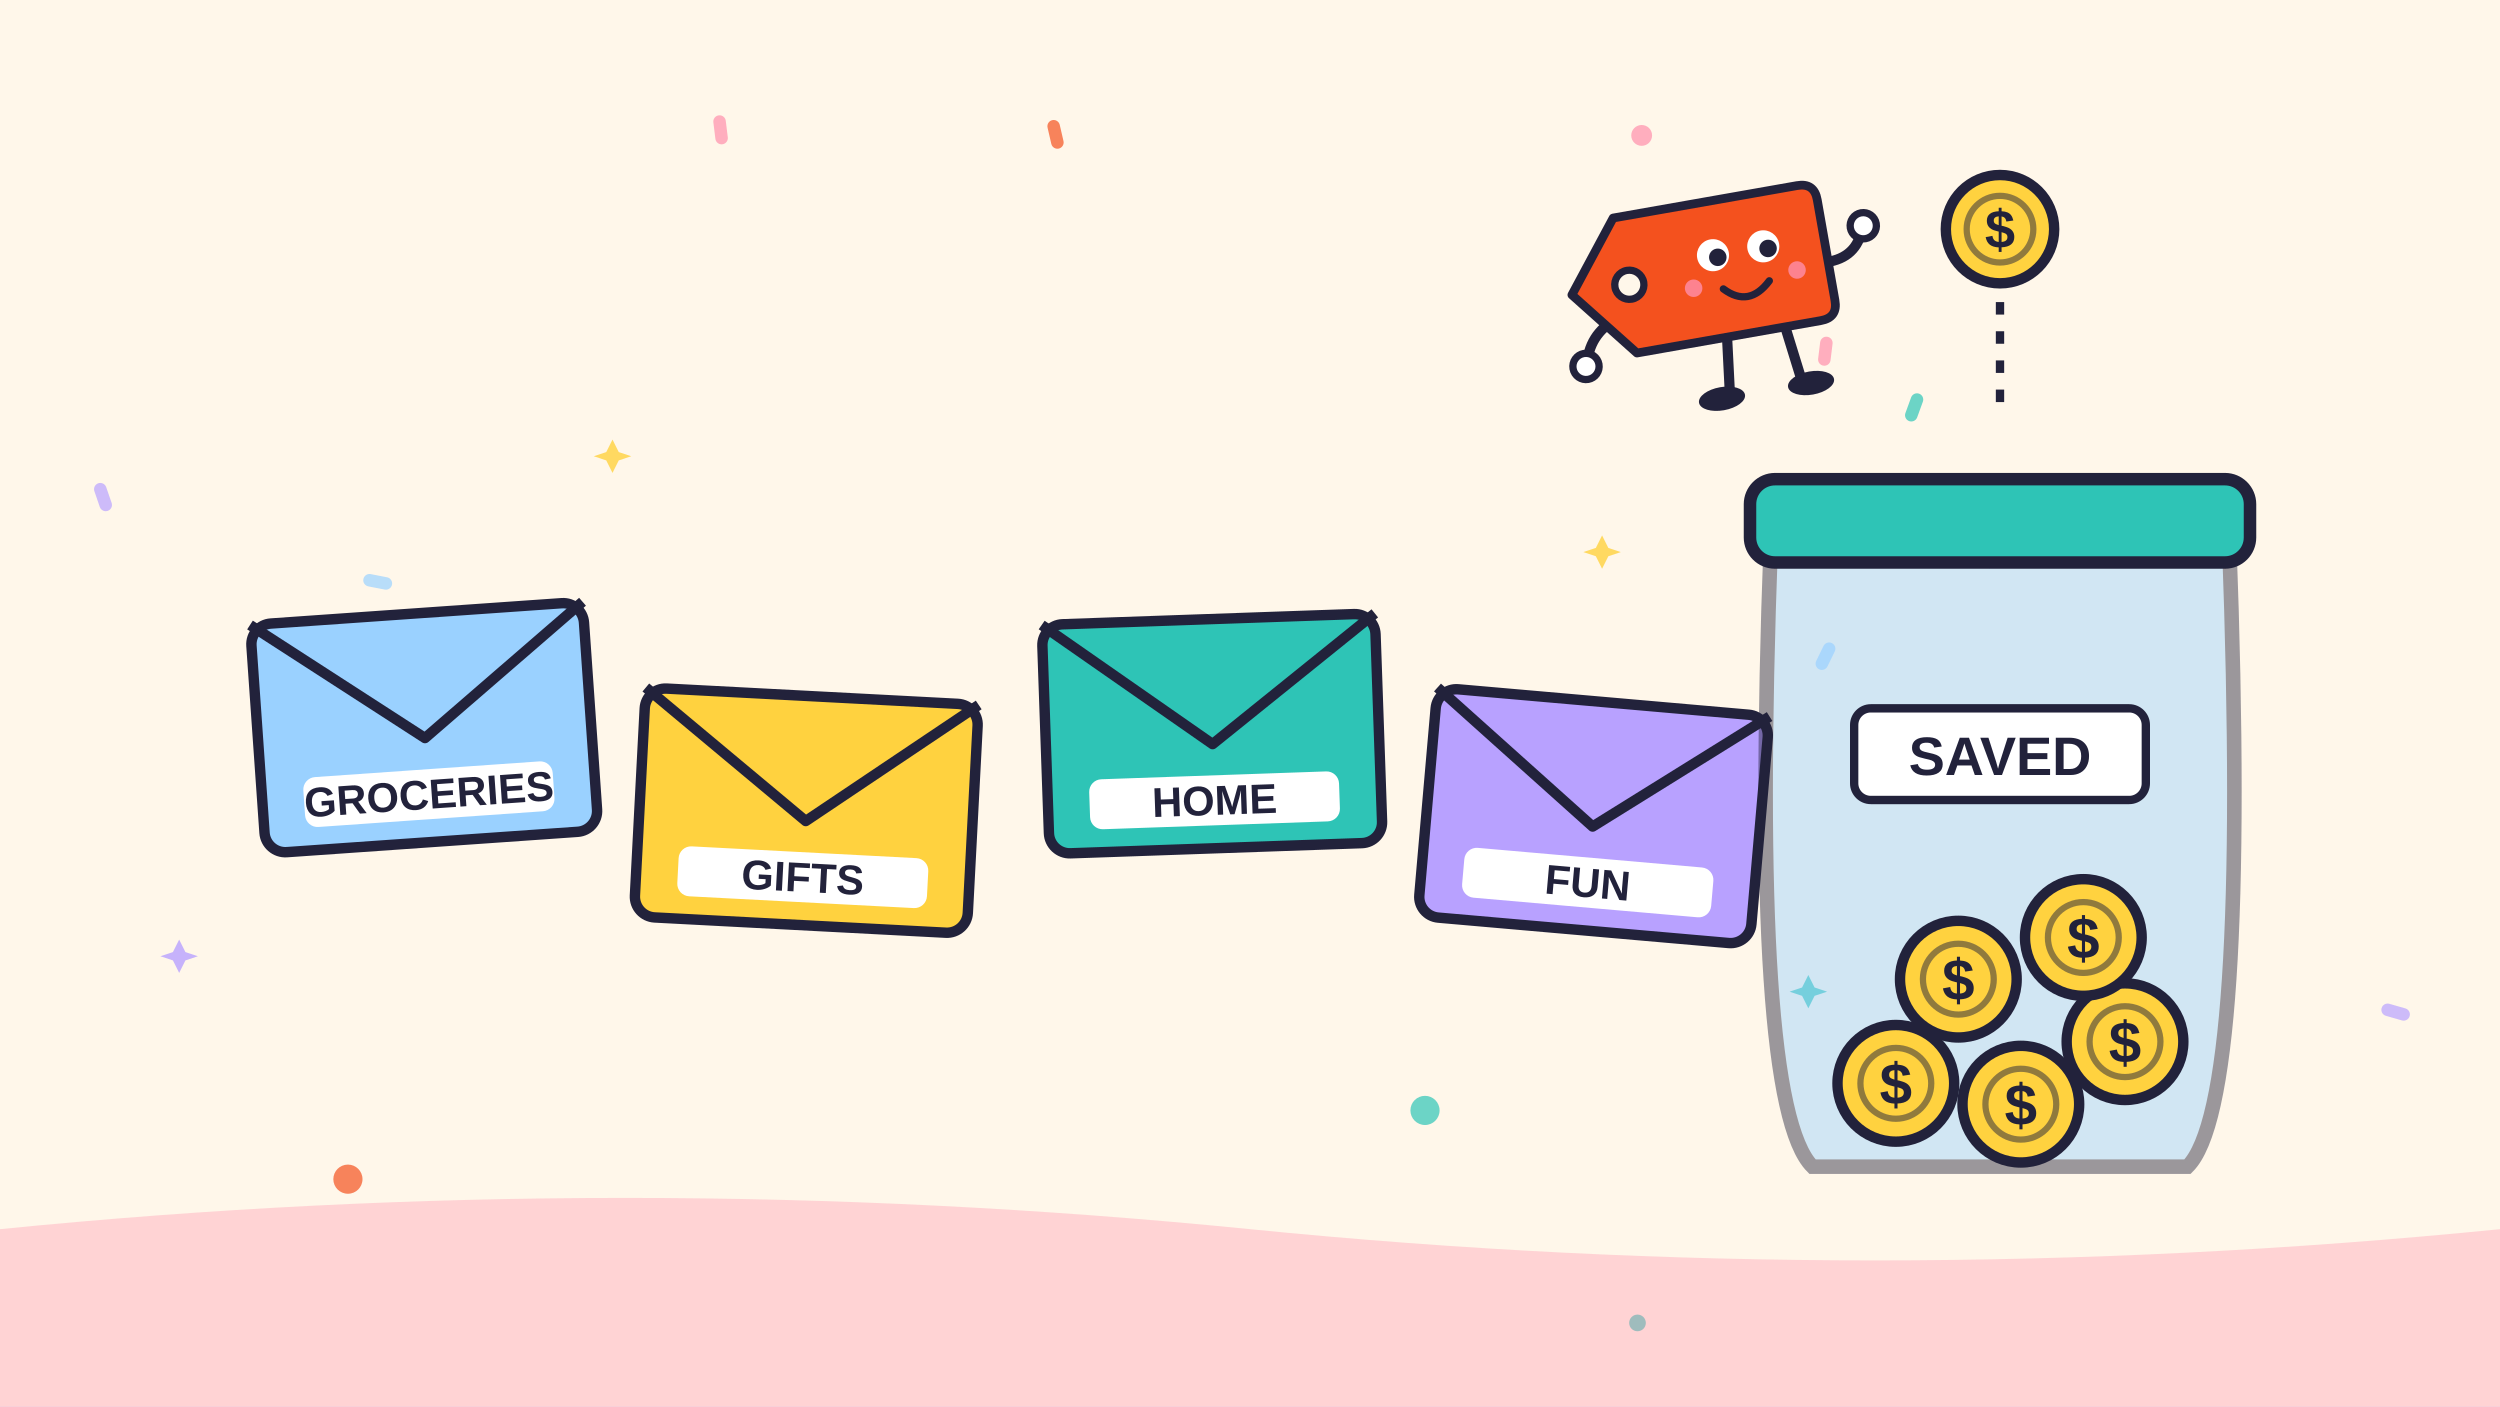
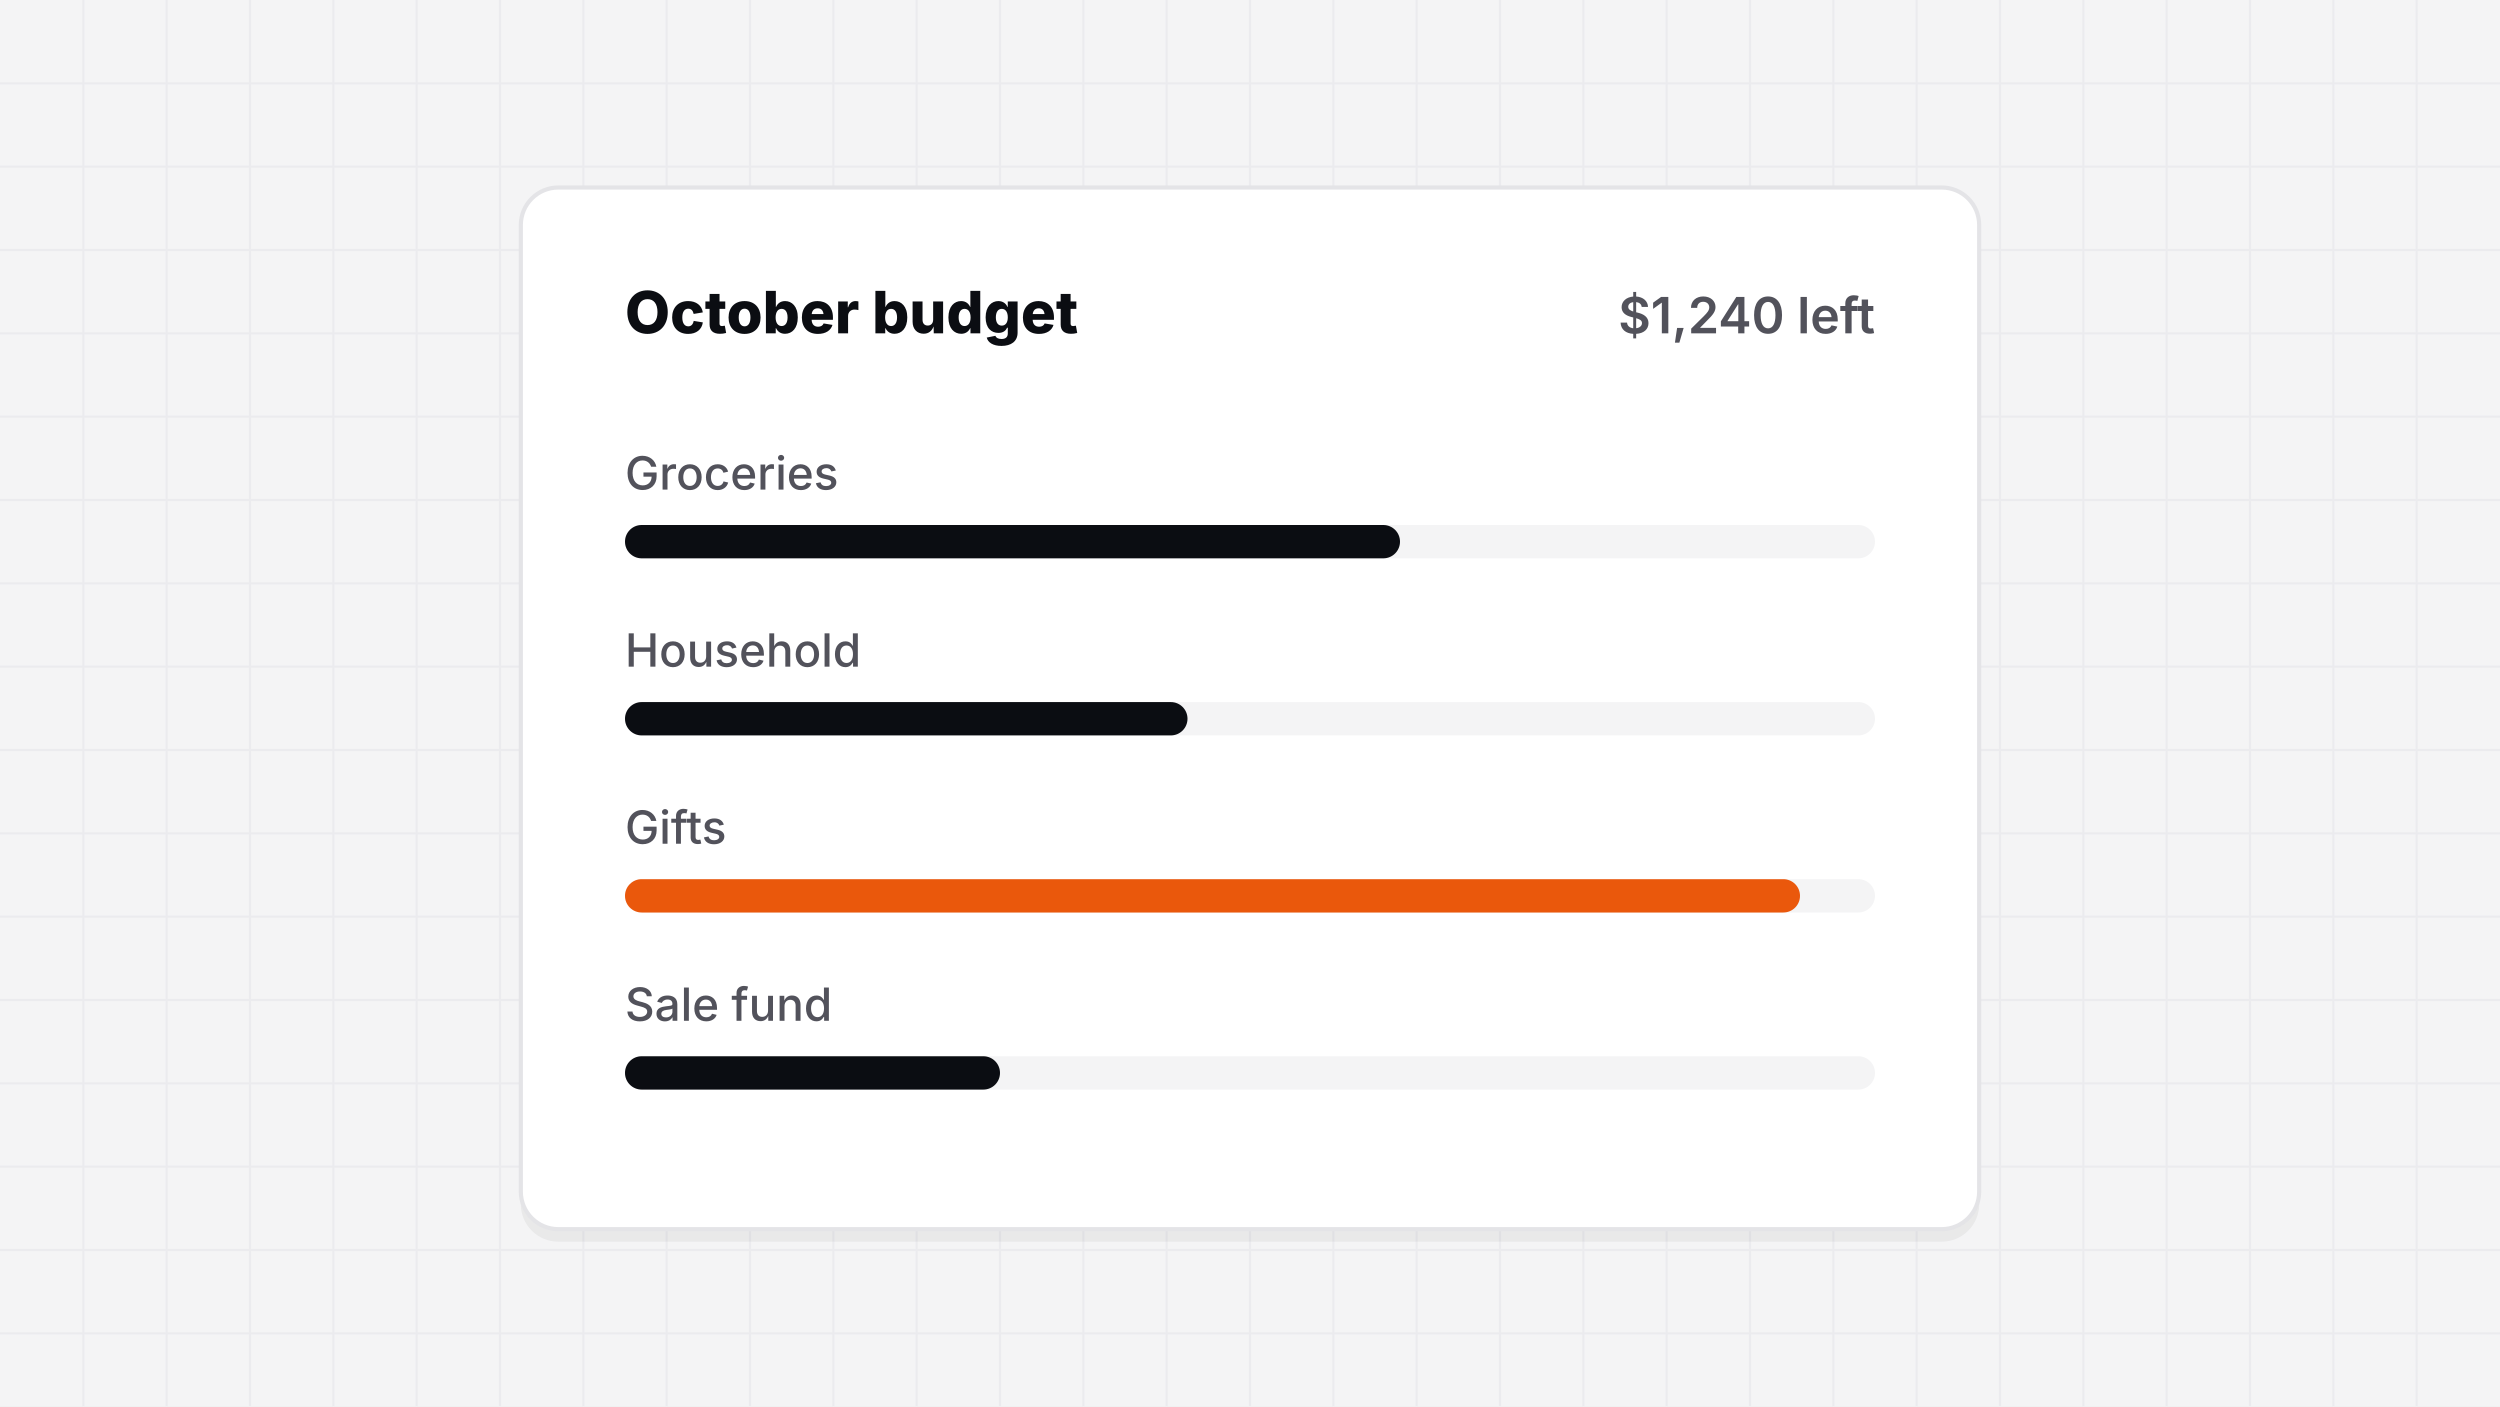
- <svg xmlns="http://www.w3.org/2000/svg" viewBox="0 0 1200 675" role="img" aria-labelledby="t d">
-   <rect width="1200" height="675" fill="#fff7ea" />
-   <path d="M86 451 L89 457 L95 459 L89 461 L86 467 L83 461 L77 459 L83 457 Z" fill="#b8a1ff" opacity=".8" />
-   <rect x="50" y="231" width="14" height="6" rx="3" fill="#b8a1ff" opacity=".7" transform="rotate(71 50 231)" />
-   <rect x="348" y="55" width="14" height="6" rx="3" fill="#ff8fab" opacity=".7" transform="rotate(83 348 55)" />
-   <rect x="175" y="275" width="14" height="6" rx="3" fill="#9ad1ff" opacity=".7" transform="rotate(11 175 275)" />
-   <rect x="880" y="162" width="14" height="6" rx="3" fill="#ff8fab" opacity=".7" transform="rotate(97 880 162)" />
-   <rect x="882" y="310" width="14" height="6" rx="3" fill="#9ad1ff" opacity=".7" transform="rotate(116 882 310)" />
-   <rect x="377" y="330" width="14" height="6" rx="3" fill="#9ad1ff" opacity=".7" transform="rotate(34 377 330)" />
-   <path d="M955 257 L958 263 L964 265 L958 267 L955 273 L952 267 L946 265 L952 263 Z" fill="#b8a1ff" opacity=".8" />
-   <circle cx="788" cy="65" r="5" fill="#ff8fab" opacity=".7" />
-   <path d="M294 211 L297 217 L303 219 L297 221 L294 227 L291 221 L285 219 L291 217 Z" fill="#ffd23f" opacity=".8" />
-   <path d="M769 257 L772 263 L778 265 L772 267 L769 273 L766 267 L760 265 L766 263 Z" fill="#ffd23f" opacity=".8" />
-   <rect x="1144" y="481" width="14" height="6" rx="3" fill="#b8a1ff" opacity=".7" transform="rotate(16 1144 481)" />
-   <circle cx="684" cy="533" r="7" fill="#2ec4b6" opacity=".7" />
-   <rect x="508" y="57" width="14" height="6" rx="3" fill="#f4511e" opacity=".7" transform="rotate(77 508 57)" />
-   <circle cx="167" cy="566" r="7" fill="#f4511e" opacity=".7" />
-   <circle cx="786" cy="635" r="4" fill="#2ec4b6" opacity=".7" />
-   <rect x="924" y="190" width="14" height="6" rx="3" fill="#2ec4b6" opacity=".7" transform="rotate(110 924 190)" />
-   <path d="M868 468 L871 474 L877 476 L871 478 L868 484 L865 478 L859 476 L865 474 Z" fill="#2ec4b6" opacity=".8" />
-   <path d="M0 590 Q300.0 560 600.0 590 T1200 590 V990 H0 Z" fill="#ff8fab" opacity=".35" />
-   <g transform="translate(120 300) rotate(-4)">
-     <rect x="0" y="0" width="160" height="110" rx="10" fill="#9ad1ff" stroke="#22223b" stroke-width="5" />
-     <path d="M0 0 L80 60 L160 0" fill="none" stroke="#22223b" stroke-width="5" stroke-linejoin="round" />
-     <rect x="20" y="75" width="120" height="24" rx="6" fill="#ffffff" />
-     <text x="80" y="94" font-family="'Bricolage Grotesque', 'Arial Rounded MT Bold', Arial, sans-serif" font-size="20" font-weight="800" text-anchor="middle" fill="#22223b">GROCERIES</text>
+ <svg xmlns="http://www.w3.org/2000/svg" viewBox="0 0 1200 675" width="1200" height="675" role="img" aria-labelledby="t">
+   <rect width="1200" height="675" fill="#f4f4f5" />
+   <g stroke="#ebebee" stroke-width="1">
+     <path d="M40 0V675" />
+     <path d="M80 0V675" />
+     <path d="M120 0V675" />
+     <path d="M160 0V675" />
+     <path d="M200 0V675" />
+     <path d="M240 0V675" />
+     <path d="M280 0V675" />
+     <path d="M320 0V675" />
+     <path d="M360 0V675" />
+     <path d="M400 0V675" />
+     <path d="M440 0V675" />
+     <path d="M480 0V675" />
+     <path d="M520 0V675" />
+     <path d="M560 0V675" />
+     <path d="M600 0V675" />
+     <path d="M640 0V675" />
+     <path d="M680 0V675" />
+     <path d="M720 0V675" />
+     <path d="M760 0V675" />
+     <path d="M800 0V675" />
+     <path d="M840 0V675" />
+     <path d="M880 0V675" />
+     <path d="M920 0V675" />
+     <path d="M960 0V675" />
+     <path d="M1000 0V675" />
+     <path d="M1040 0V675" />
+     <path d="M1080 0V675" />
+     <path d="M1120 0V675" />
+     <path d="M1160 0V675" />
+     <path d="M0 40H1200" />
+     <path d="M0 80H1200" />
+     <path d="M0 120H1200" />
+     <path d="M0 160H1200" />
+     <path d="M0 200H1200" />
+     <path d="M0 240H1200" />
+     <path d="M0 280H1200" />
+     <path d="M0 320H1200" />
+     <path d="M0 360H1200" />
+     <path d="M0 400H1200" />
+     <path d="M0 440H1200" />
+     <path d="M0 480H1200" />
+     <path d="M0 520H1200" />
+     <path d="M0 560H1200" />
+     <path d="M0 600H1200" />
+     <path d="M0 640H1200" />
  </g>
-   <g transform="translate(310 330) rotate(3)">
-     <rect x="0" y="0" width="160" height="110" rx="10" fill="#ffd23f" stroke="#22223b" stroke-width="5" />
-     <path d="M0 0 L80 60 L160 0" fill="none" stroke="#22223b" stroke-width="5" stroke-linejoin="round" />
-     <rect x="20" y="75" width="120" height="24" rx="6" fill="#ffffff" />
-     <text x="80" y="94" font-family="'Bricolage Grotesque', 'Arial Rounded MT Bold', Arial, sans-serif" font-size="20" font-weight="800" text-anchor="middle" fill="#22223b">GIFTS</text>
-   </g>
-   <g transform="translate(500 300) rotate(-2)">
-     <rect x="0" y="0" width="160" height="110" rx="10" fill="#2ec4b6" stroke="#22223b" stroke-width="5" />
-     <path d="M0 0 L80 60 L160 0" fill="none" stroke="#22223b" stroke-width="5" stroke-linejoin="round" />
-     <rect x="20" y="75" width="120" height="24" rx="6" fill="#ffffff" />
-     <text x="80" y="94" font-family="'Bricolage Grotesque', 'Arial Rounded MT Bold', Arial, sans-serif" font-size="20" font-weight="800" text-anchor="middle" fill="#22223b">HOME</text>
-   </g>
-   <g transform="translate(690 330) rotate(5)">
-     <rect x="0" y="0" width="160" height="110" rx="10" fill="#b8a1ff" stroke="#22223b" stroke-width="5" />
-     <path d="M0 0 L80 60 L160 0" fill="none" stroke="#22223b" stroke-width="5" stroke-linejoin="round" />
-     <rect x="20" y="75" width="120" height="24" rx="6" fill="#ffffff" />
-     <text x="80" y="94" font-family="'Bricolage Grotesque', 'Arial Rounded MT Bold', Arial, sans-serif" font-size="20" font-weight="800" text-anchor="middle" fill="#22223b">FUN</text>
-   </g>
-   <g transform="translate(960 200)">
-     <path d="M-110 60 Q-120 330 -90 360 H90 Q120 330 110 60 Z" fill="#9ad1ff" opacity=".45" stroke="#22223b" stroke-width="7" />
-     <rect x="-120" y="30" width="240" height="40" rx="12" fill="#2ec4b6" stroke="#22223b" stroke-width="6" />
-     <g>
-       <circle cx="-50" cy="320" r="28" fill="#ffd23f" stroke="#22223b" stroke-width="5" />
-       <circle cx="-50" cy="320" r="17" fill="none" stroke="#22223b" stroke-width="3" opacity=".5" />
-       <text x="-50" y="330" font-family="'Bricolage Grotesque', 'Arial Rounded MT Bold', Arial, sans-serif" font-size="28" font-weight="800" text-anchor="middle" fill="#22223b">$</text>
-     </g>
-     <g>
-       <circle cx="10" cy="330" r="28" fill="#ffd23f" stroke="#22223b" stroke-width="5" />
-       <circle cx="10" cy="330" r="17" fill="none" stroke="#22223b" stroke-width="3" opacity=".5" />
-       <text x="10" y="340" font-family="'Bricolage Grotesque', 'Arial Rounded MT Bold', Arial, sans-serif" font-size="28" font-weight="800" text-anchor="middle" fill="#22223b">$</text>
-     </g>
-     <g>
-       <circle cx="60" cy="300" r="28" fill="#ffd23f" stroke="#22223b" stroke-width="5" />
-       <circle cx="60" cy="300" r="17" fill="none" stroke="#22223b" stroke-width="3" opacity=".5" />
-       <text x="60" y="310" font-family="'Bricolage Grotesque', 'Arial Rounded MT Bold', Arial, sans-serif" font-size="28" font-weight="800" text-anchor="middle" fill="#22223b">$</text>
-     </g>
-     <g>
-       <circle cx="-20" cy="270" r="28" fill="#ffd23f" stroke="#22223b" stroke-width="5" />
-       <circle cx="-20" cy="270" r="17" fill="none" stroke="#22223b" stroke-width="3" opacity=".5" />
-       <text x="-20" y="280" font-family="'Bricolage Grotesque', 'Arial Rounded MT Bold', Arial, sans-serif" font-size="28" font-weight="800" text-anchor="middle" fill="#22223b">$</text>
-     </g>
-     <g>
-       <circle cx="40" cy="250" r="28" fill="#ffd23f" stroke="#22223b" stroke-width="5" />
-       <circle cx="40" cy="250" r="17" fill="none" stroke="#22223b" stroke-width="3" opacity=".5" />
-       <text x="40" y="260" font-family="'Bricolage Grotesque', 'Arial Rounded MT Bold', Arial, sans-serif" font-size="28" font-weight="800" text-anchor="middle" fill="#22223b">$</text>
-     </g>
-     <rect x="-70" y="140" width="140" height="44" rx="8" fill="#ffffff" stroke="#22223b" stroke-width="4" />
-     <text x="0" y="172" font-family="'Bricolage Grotesque', 'Arial Rounded MT Bold', Arial, sans-serif" font-size="26" font-weight="800" text-anchor="middle" fill="#22223b">SAVED</text>
-   </g>
-   <g>
-     <circle cx="960" cy="110" r="26" fill="#ffd23f" stroke="#22223b" stroke-width="5" />
-     <circle cx="960" cy="110" r="16" fill="none" stroke="#22223b" stroke-width="3" opacity=".5" />
-     <text x="960" y="119" font-family="'Bricolage Grotesque', 'Arial Rounded MT Bold', Arial, sans-serif" font-size="26" font-weight="800" text-anchor="middle" fill="#22223b">$</text>
-   </g>
-   <path d="M960 145 V195" stroke="#22223b" stroke-width="4" stroke-dasharray="6 8" />
-   <g transform="translate(820 130) rotate(-10) scale(0.7)">
-     <path d="M5 45 L0 85" stroke="#22223b" stroke-width="7" stroke-linecap="round" />
-     <path d="M45 45 L50 85" stroke="#22223b" stroke-width="7" stroke-linecap="round" />
-     <ellipse cx="-6" cy="88" rx="16" ry="8" fill="#22223b" />
-     <ellipse cx="56" cy="88" rx="16" ry="8" fill="#22223b" />
-     <path d="M-62 20 Q-85 25 -92 45" stroke="#22223b" stroke-width="7" fill="none" stroke-linecap="round" />
-     <circle cx="-94" cy="50" r="9" fill="#ffffff" stroke="#22223b" stroke-width="5" />
-     <path d="M78 8 Q100 10 108 -8" stroke="#22223b" stroke-width="7" fill="none" stroke-linecap="round" />
-     <circle cx="110" cy="-12" r="9" fill="#ffffff" stroke="#22223b" stroke-width="5" />
-     <path d="M-95 0 L-58 -47 L70 -47 Q82 -47 82 -35 L82 35 Q82 47 70 47 L-58 47 Z" fill="#f4511e" stroke="#22223b" stroke-width="6" stroke-linejoin="round" />
-     <circle cx="-55" cy="0" r="10" fill="#fff7ea" stroke="#22223b" stroke-width="5" />
-     <circle cx="5" cy="-10" r="11" fill="#ffffff" />
-     <circle cx="40" cy="-10" r="11" fill="#ffffff" />
-     <circle cx="8" cy="-8" r="6" fill="#22223b" />
-     <circle cx="43" cy="-8" r="6" fill="#22223b" />
-     <path d="M8 14 Q23 30 40 14" stroke="#22223b" stroke-width="5" fill="none" stroke-linecap="round" />
-     <circle cx="-12" cy="10" r="6" fill="#ff8fab" opacity=".8" />
-     <circle cx="60" cy="10" r="6" fill="#ff8fab" opacity=".8" />
-   </g>
+   <rect x="250" y="96" width="700" height="500" rx="18" fill="#000" opacity=".05" />
+   <rect x="250" y="90" width="700" height="500" rx="18" fill="#ffffff" stroke="#e4e4e7" stroke-width="2" />
+   <text x="300" y="160" font-family="Inter, 'Helvetica Neue', Arial, sans-serif" font-size="28" font-weight="800" fill="#0b0d12" text-anchor="start">October budget</text>
+   <text x="900" y="160" font-family="Inter, 'Helvetica Neue', Arial, sans-serif" font-size="24" font-weight="600" fill="#52525b" text-anchor="end">$1,240 left</text>
+   <text x="300" y="235" font-family="Inter, 'Helvetica Neue', Arial, sans-serif" font-size="22" font-weight="500" fill="#52525b" text-anchor="start">Groceries</text>
+   <rect x="300" y="252" width="600" height="16" rx="8" fill="#f4f4f5" />
+   <rect x="300" y="252" width="372" height="16" rx="8" fill="#0b0d12" />
+   <text x="300" y="320" font-family="Inter, 'Helvetica Neue', Arial, sans-serif" font-size="22" font-weight="500" fill="#52525b" text-anchor="start">Household</text>
+   <rect x="300" y="337" width="600" height="16" rx="8" fill="#f4f4f5" />
+   <rect x="300" y="337" width="270" height="16" rx="8" fill="#0b0d12" />
+   <text x="300" y="405" font-family="Inter, 'Helvetica Neue', Arial, sans-serif" font-size="22" font-weight="500" fill="#52525b" text-anchor="start">Gifts</text>
+   <rect x="300" y="422" width="600" height="16" rx="8" fill="#f4f4f5" />
+   <rect x="300" y="422" width="564" height="16" rx="8" fill="#ea580c" />
+   <text x="300" y="490" font-family="Inter, 'Helvetica Neue', Arial, sans-serif" font-size="22" font-weight="500" fill="#52525b" text-anchor="start">Sale fund</text>
+   <rect x="300" y="507" width="600" height="16" rx="8" fill="#f4f4f5" />
+   <rect x="300" y="507" width="180" height="16" rx="8" fill="#0b0d12" />
</svg>
